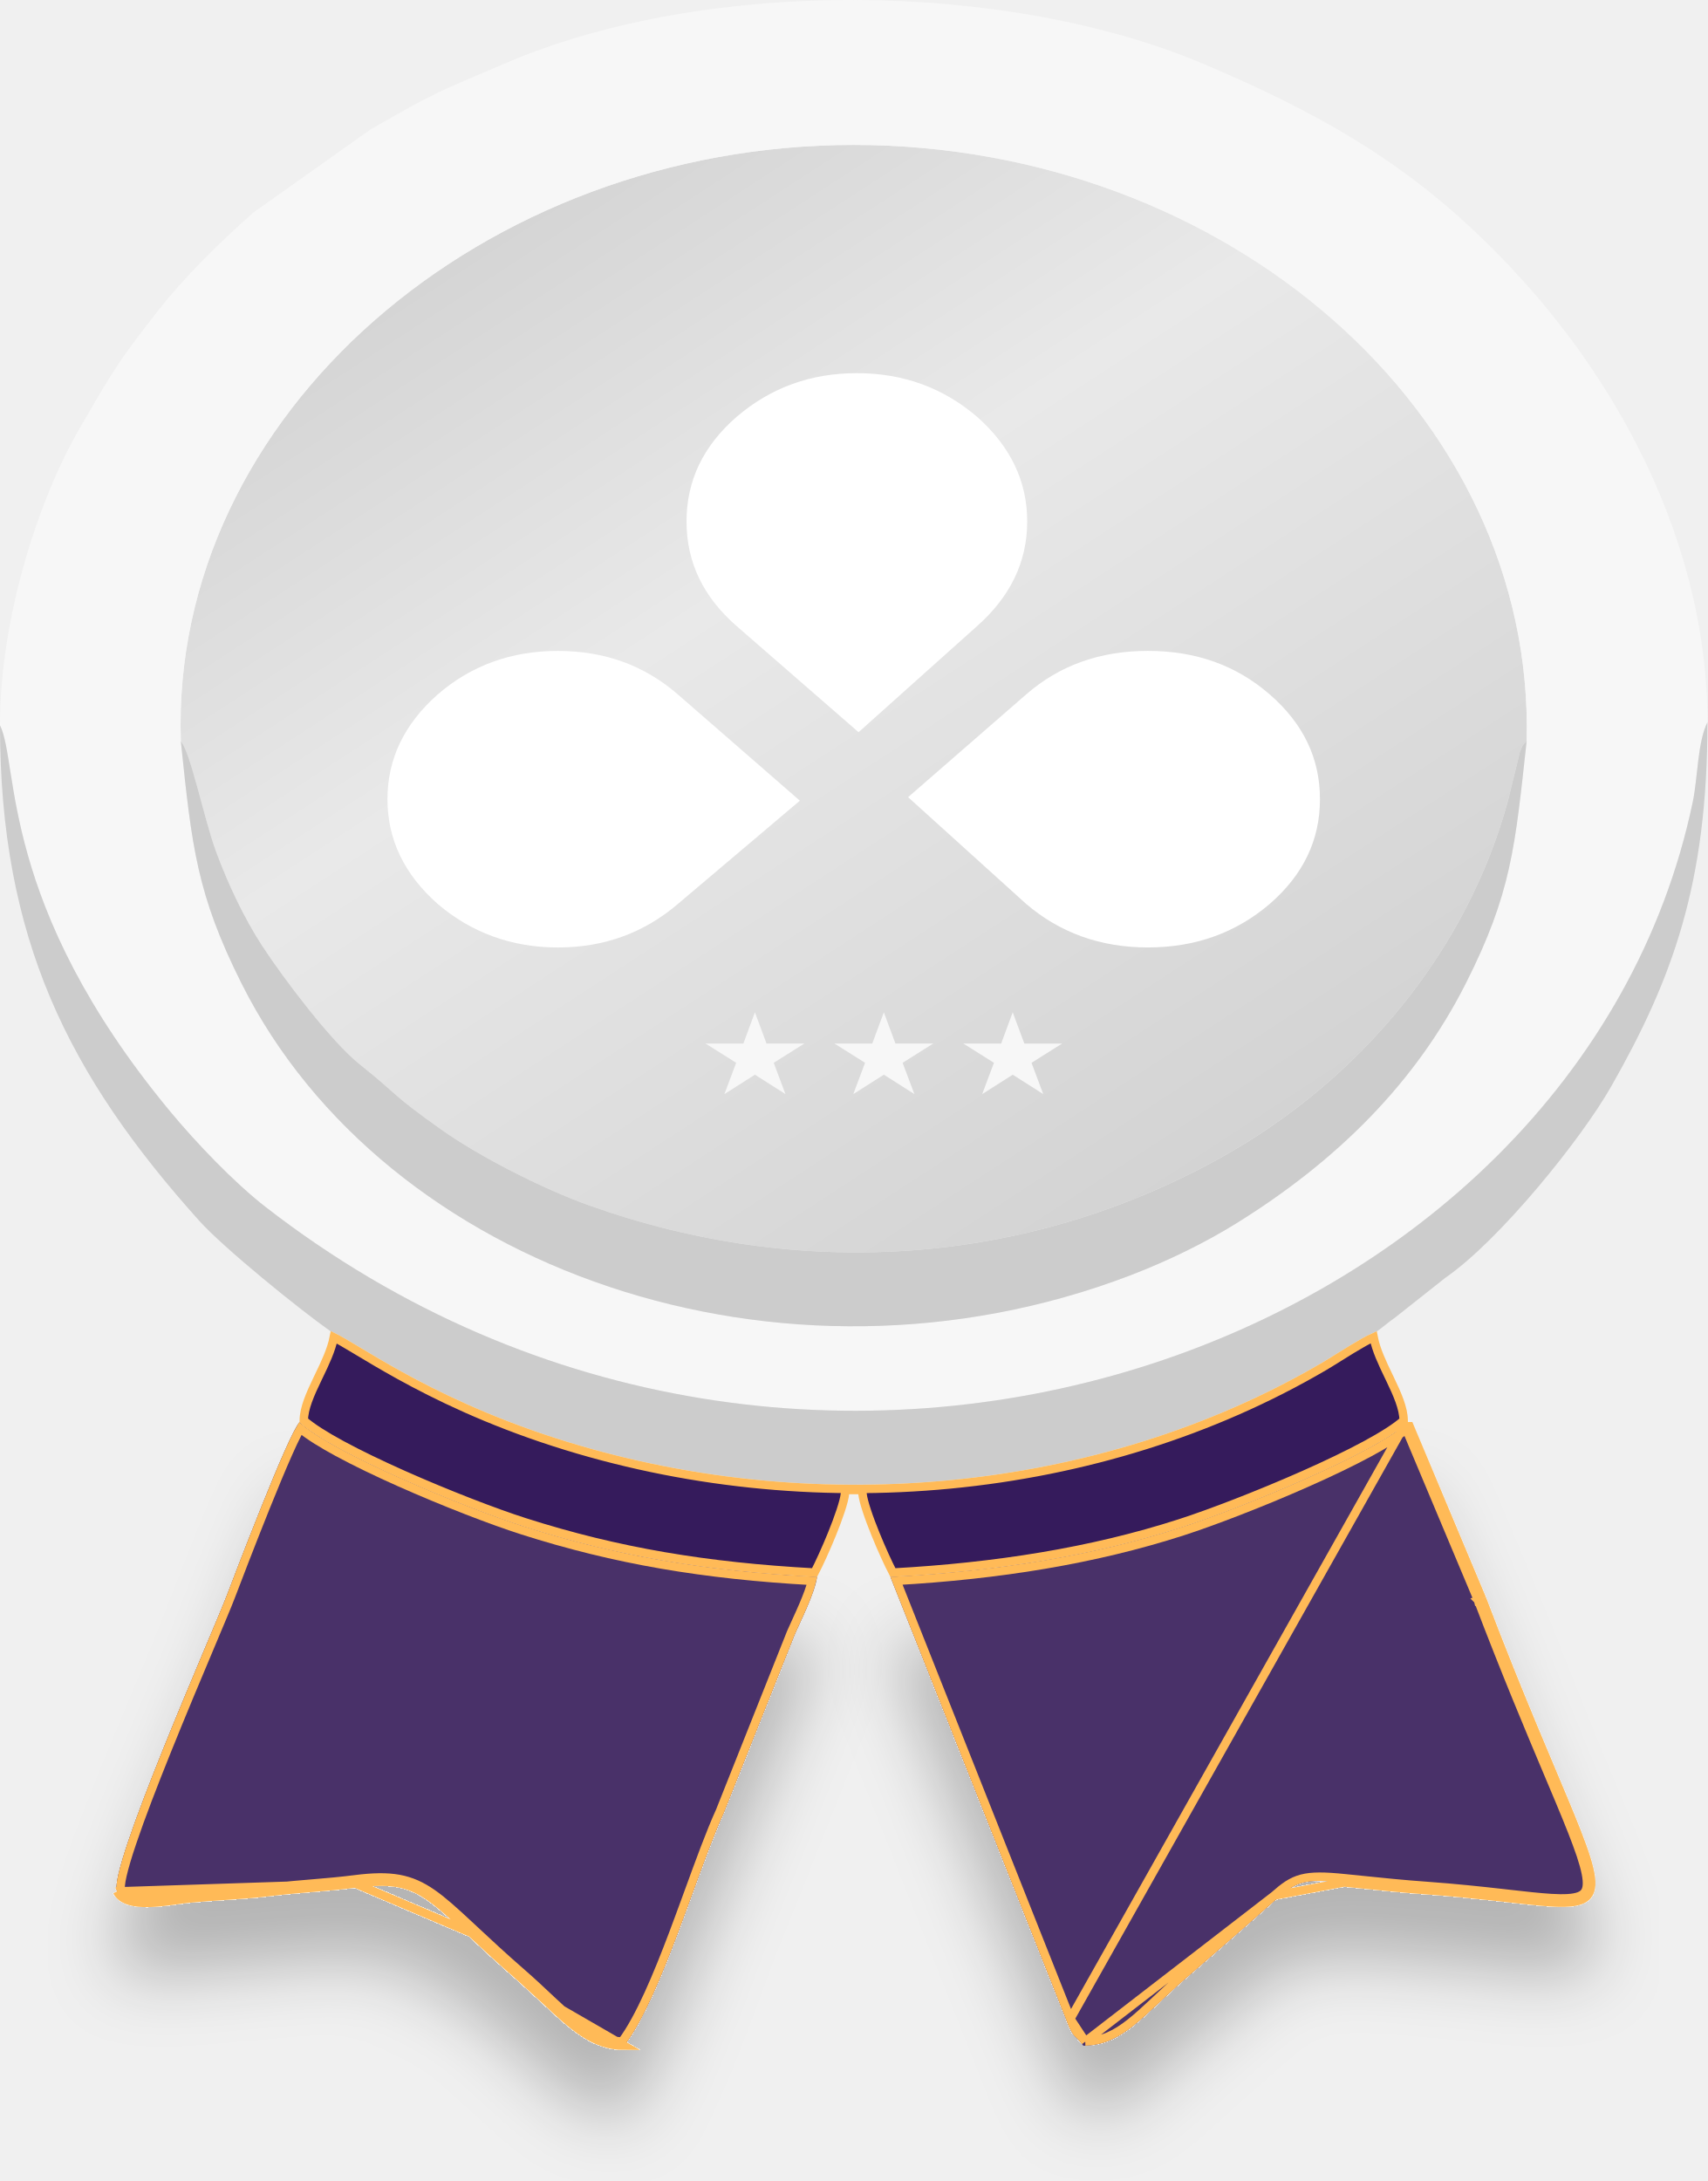
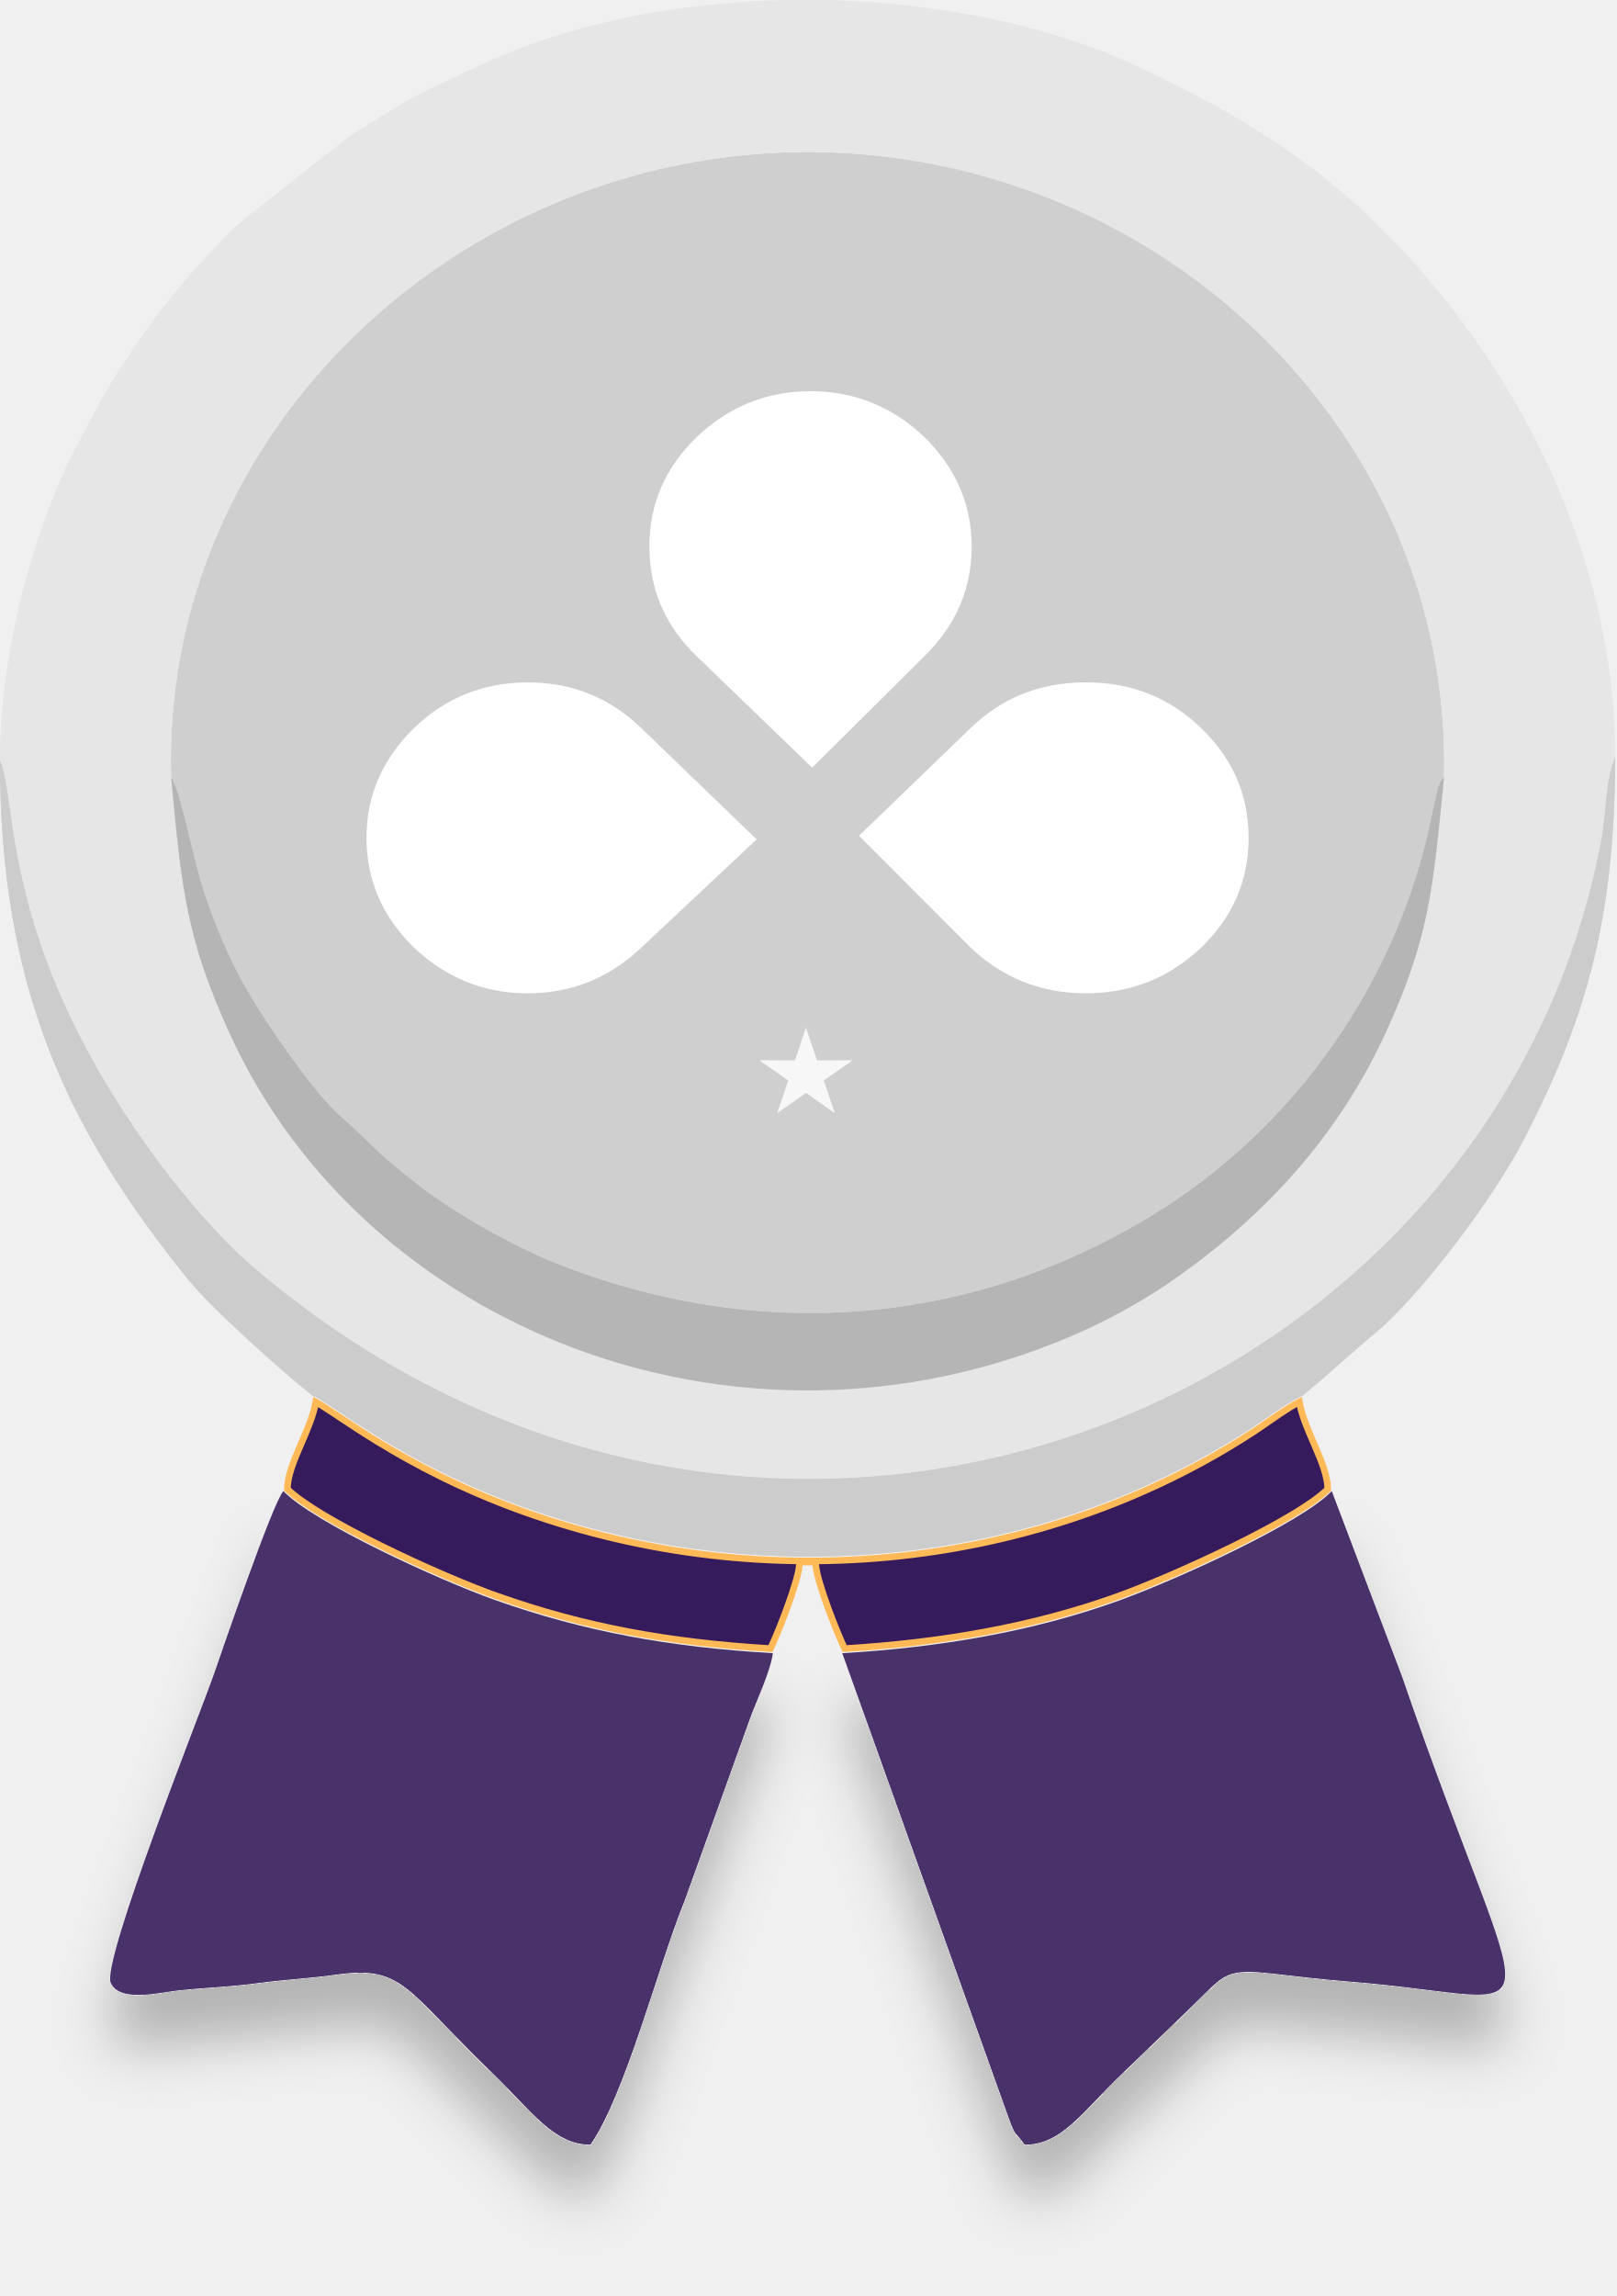
- <svg xmlns="http://www.w3.org/2000/svg" width="101" height="129" viewBox="0 0 101 129" fill="none">
-   <path fill-rule="evenodd" clip-rule="evenodd" d="M10.698 43.851C11.252 44.412 12.088 48.487 12.762 50.323C13.472 52.256 14.439 54.308 15.52 55.962C16.768 57.87 19.593 61.621 21.306 62.979C23.635 64.828 22.997 64.607 26.118 66.821C28.338 68.395 32.077 70.309 34.833 71.29C47.406 75.77 60.642 74.835 72.015 68.581C80.573 63.879 86.813 56.125 89.195 47.375L89.918 44.434C90.158 43.93 89.976 44.176 90.305 43.843C90.817 24.37 72.483 8.575 50.5 8.573C28.62 8.571 10.057 24.483 10.698 43.851Z" fill="url(#paint0_linear_2061_7699)" />
-   <path fill-rule="evenodd" clip-rule="evenodd" d="M4.705 25.346C6.607 22.062 6.88 21.541 9.283 18.458C10.873 16.415 13.018 14.304 15 12.563L21.882 7.681C25.815 5.413 25.664 5.558 29.861 3.755C41.865 -1.4 59.64 -1.102 71.134 3.759C76.691 6.108 81.527 8.635 86 12.563C94.856 20.338 101 31.387 101 42.712C100.402 43.938 100.439 45.96 100.128 47.445C93.346 79.792 47.819 96.306 15.711 71.389C13.887 69.974 11.632 67.632 10.03 65.696C-0.089 53.46 1.146 45.233 0 42.902C0 36.598 2.242 29.601 4.705 25.346ZM14.303 58.201C22.792 75.1 46.24 83.311 66.854 75.437C69.088 74.583 71.301 73.495 73.112 72.371C79.08 68.67 83.722 64.057 86.692 58.195C89.419 52.813 89.62 50.071 90.305 43.843C90.816 24.37 72.482 8.575 50.5 8.573C28.62 8.571 10.057 24.483 10.697 43.851C11.347 50.063 11.63 52.879 14.303 58.201Z" fill="#F7F7F7" />
-   <g filter="url(#filter0_d_2061_7699)">
-     <path fill-rule="evenodd" clip-rule="evenodd" d="M48.329 93.271C41.847 92.926 36.532 92.055 30.951 90.269C27.439 89.146 19.613 85.906 17.72 84.124C17.053 84.793 13.847 93.225 13.407 94.379C12.586 96.525 6.329 110.658 6.927 111.872C7.488 113.009 10.07 112.397 11.178 112.295C12.989 112.124 14.343 112.101 16.136 111.884C17.909 111.669 19.277 111.628 21.019 111.406C25.219 110.869 25.35 112.223 30.749 116.923C33.254 119.104 34.617 121 36.924 121C39.117 118.149 41.191 110.801 42.819 107.221L47.01 96.687C47.355 95.884 48.2 94.224 48.329 93.271Z" fill="#493169" />
-     <path d="M21.019 111.406C20.117 111.521 19.316 111.587 18.506 111.655C17.752 111.717 16.991 111.78 16.136 111.884M21.019 111.406L6.927 111.872M21.019 111.406C24.31 110.985 25.103 111.725 27.889 114.327M21.019 111.406L27.889 114.327M16.136 111.884L16.106 111.636C16.966 111.532 17.731 111.468 18.485 111.406L18.569 111.399C19.35 111.334 20.122 111.268 20.987 111.158L20.987 111.158C22.048 111.022 22.873 111.003 23.597 111.134C24.326 111.267 24.938 111.55 25.577 111.995C26.21 112.437 26.877 113.042 27.712 113.82C27.825 113.925 27.94 114.033 28.06 114.144C28.829 114.863 29.748 115.72 30.913 116.734C31.47 117.219 31.971 117.69 32.434 118.126C32.496 118.184 32.557 118.241 32.617 118.298C33.134 118.783 33.604 119.217 34.066 119.583C34.951 120.284 35.783 120.716 36.801 120.748C37.845 119.339 38.874 116.882 39.849 114.296C40.154 113.488 40.453 112.667 40.746 111.867C41.402 110.068 42.023 108.368 42.589 107.123L46.778 96.595L46.78 96.589L46.78 96.589C46.856 96.412 46.955 96.195 47.064 95.957C47.081 95.92 47.099 95.882 47.116 95.844C47.245 95.561 47.386 95.251 47.52 94.937C47.74 94.421 47.933 93.913 48.03 93.505C41.66 93.149 36.398 92.275 30.875 90.507C29.108 89.942 26.265 88.848 23.627 87.672C22.307 87.084 21.035 86.474 19.973 85.898C19.055 85.4 18.278 84.92 17.763 84.495C17.711 84.582 17.651 84.692 17.584 84.824C17.434 85.115 17.255 85.498 17.055 85.948C16.656 86.846 16.18 87.996 15.71 89.163C14.817 91.383 13.949 93.658 13.677 94.371C13.664 94.408 13.651 94.44 13.64 94.468L13.64 94.468C13.464 94.929 13.034 95.949 12.476 97.275C11.736 99.031 10.77 101.325 9.867 103.568C9.071 105.544 8.321 107.486 7.809 109.008C7.552 109.77 7.356 110.421 7.244 110.916C7.187 111.163 7.153 111.365 7.141 111.519C7.135 111.595 7.136 111.655 7.14 111.699C7.144 111.744 7.151 111.761 7.151 111.762L7.151 111.762L6.927 111.872M16.136 111.884L16.106 111.636C15.059 111.762 14.175 111.822 13.256 111.884C12.598 111.928 11.922 111.973 11.155 112.046M16.136 111.884C15.088 112.011 14.189 112.071 13.261 112.134C12.602 112.178 11.929 112.224 11.178 112.295M6.927 111.872L7.151 111.762C7.25 111.962 7.444 112.104 7.743 112.193C8.045 112.283 8.424 112.31 8.84 112.298C9.254 112.287 9.688 112.238 10.092 112.184C10.215 112.168 10.336 112.151 10.454 112.134C10.716 112.098 10.959 112.064 11.155 112.046M6.927 111.872C7.391 112.814 9.244 112.556 10.496 112.381C10.755 112.345 10.988 112.312 11.178 112.295M11.155 112.046L11.178 112.295M11.155 112.046C11.155 112.046 11.155 112.046 11.155 112.046L11.178 112.295M27.889 114.327C28.659 115.045 29.58 115.906 30.749 116.923M27.889 114.327L30.749 116.923M30.749 116.923C31.302 117.404 31.799 117.872 32.263 118.308M30.749 116.923L32.263 118.308M32.263 118.308C33.901 119.848 35.126 121 36.924 121L32.263 118.308Z" stroke="#FFBA57" stroke-width="0.5" />
+ <svg xmlns="http://www.w3.org/2000/svg" width="119" height="169" viewBox="0 0 119 169" fill="none">
+   <g clip-path="url(#clip0_5105_5996)">
+     <path fill-rule="evenodd" clip-rule="evenodd" d="M12.594 57.21C13.246 57.943 14.231 63.258 15.025 65.654C15.86 68.175 16.999 70.853 18.272 73.011C19.741 75.5 23.067 80.394 25.084 82.165C27.825 84.578 27.074 84.29 30.748 87.178C33.361 89.232 37.764 91.728 41.008 93.009C55.81 98.853 71.392 97.633 84.782 89.475C94.857 83.34 102.203 73.223 105.007 61.808L105.858 57.97C106.141 57.313 105.927 57.634 106.314 57.2C106.916 31.795 85.332 11.188 59.453 11.185C33.694 11.182 11.84 31.941 12.594 57.21Z" fill="#CFCFCF" />
+     <path fill-rule="evenodd" clip-rule="evenodd" d="M5.539 33.068C7.778 28.783 8.1 28.103 10.928 24.081C12.801 21.415 15.325 18.661 17.659 16.39L25.761 10.02C30.392 7.062 30.213 7.251 35.155 4.899C49.286 -1.827 70.213 -1.438 83.745 4.904C90.287 7.969 95.98 11.266 101.246 16.39C111.672 26.534 118.905 40.949 118.905 55.724C118.201 57.324 118.245 59.961 117.879 61.899C109.894 104.101 56.297 125.645 18.497 93.138C16.349 91.291 13.694 88.237 11.808 85.71C-0.105 69.747 1.349 59.014 0 55.972C0 47.748 2.64 38.619 5.539 33.068ZM16.839 75.932C26.832 97.979 54.438 108.692 78.706 98.419C81.335 97.305 83.941 95.885 86.073 94.419C93.099 89.591 98.565 83.572 102.061 75.924C105.272 68.903 105.507 65.325 106.314 57.2C106.916 31.795 85.332 11.188 59.453 11.185C33.694 11.183 11.84 31.941 12.594 57.21C13.359 65.315 13.691 68.989 16.839 75.932Z" fill="#E6E6E6" />
+     <g filter="url(#filter0_d_5105_5996)">
+       <path fill-rule="evenodd" clip-rule="evenodd" d="M56.897 121.686C49.265 121.236 43.009 120.099 36.438 117.77C32.303 116.305 23.09 112.077 20.861 109.753C20.076 110.625 16.302 121.626 15.784 123.131C14.817 125.931 7.45 144.37 8.155 145.954C8.815 147.437 11.855 146.639 13.159 146.506C15.291 146.283 16.886 146.253 18.997 145.969C21.084 145.689 22.695 145.635 24.745 145.346C29.689 144.645 29.844 146.412 36.2 152.544C39.149 155.389 40.754 157.863 43.47 157.863C46.052 154.143 48.493 144.556 50.41 139.886L55.344 126.143C55.749 125.094 56.745 122.929 56.897 121.686Z" fill="#493169" />
+     </g>
+     <g filter="url(#filter1_d_5105_5996)">
+       <path fill-rule="evenodd" clip-rule="evenodd" d="M62.008 121.686L74.264 155.907C74.799 157.394 74.71 156.819 75.435 157.863C78.143 157.863 79.565 155.573 82.548 152.697C84.755 150.568 86.751 148.67 88.93 146.52C90.255 145.214 90.836 144.952 93.605 145.262C95.44 145.467 97.268 145.694 99.379 145.861C115.168 147.124 112.78 151.192 103.203 123.361L98.043 109.753C95.859 112.083 86.421 116.373 82.249 117.861C76.001 120.094 69.221 121.262 62.008 121.686Z" fill="#493169" />
+     </g>
+     <path fill-rule="evenodd" clip-rule="evenodd" d="M0 55.972C0 72.425 4.751 82.938 13.877 94.207C15.572 96.299 20.877 101.062 23.014 102.727C24.507 103.303 29.436 107.671 38.691 110.976C56.328 117.277 76.509 115.264 92.073 105.152C93.118 104.473 94.925 103.106 95.891 102.734C96.43 102.307 96.614 102.087 97.13 101.691L100.644 98.611C104.434 95.71 110.101 87.928 112.196 83.853C116.475 75.525 118.905 68.201 118.905 55.724C118.201 57.324 118.245 59.961 117.879 61.899C109.894 104.101 56.297 125.645 18.497 93.138C16.349 91.291 13.694 88.237 11.808 85.71C-0.105 69.747 1.349 59.014 0 55.972Z" fill="#CCCCCC" />
+     <path fill-rule="evenodd" clip-rule="evenodd" d="M5.539 33.068C7.778 28.783 8.1 28.103 10.928 24.081C12.801 21.415 15.325 18.661 17.659 16.39L25.761 10.02C30.392 7.062 30.213 7.251 35.155 4.899C49.286 -1.827 70.213 -1.438 83.745 4.904C90.287 7.969 95.98 11.266 101.246 16.39C111.672 26.534 118.905 40.949 118.905 55.724C118.201 57.324 118.245 59.961 117.879 61.899C109.894 104.101 56.297 125.645 18.497 93.138C16.349 91.291 13.694 88.237 11.808 85.71C-0.105 69.747 1.349 59.014 0 55.972C0 47.748 2.64 38.619 5.539 33.068ZM16.839 75.932C26.832 97.979 54.438 108.692 78.706 98.419C81.335 97.305 83.941 95.885 86.073 94.419C93.099 89.591 98.565 83.572 102.061 75.924C105.272 68.903 105.507 65.325 106.314 57.2C106.916 31.795 85.332 11.188 59.453 11.185C33.694 11.183 11.84 31.941 12.594 57.21C13.359 65.315 13.691 68.989 16.839 75.932Z" fill="#E6E6E6" />
+     <path fill-rule="evenodd" clip-rule="evenodd" d="M0 55.972C0 72.425 4.751 82.938 13.877 94.207C15.572 96.299 20.877 101.062 23.014 102.727C24.507 103.303 29.436 107.671 38.691 110.976C56.328 117.277 76.509 115.264 92.073 105.152C93.118 104.473 94.925 103.106 95.891 102.734C96.43 102.307 96.614 102.087 97.13 101.691L100.644 98.611C104.434 95.71 110.101 87.928 112.196 83.853C116.475 75.525 118.905 68.201 118.905 55.724C118.201 57.324 118.245 59.961 117.879 61.899C109.894 104.101 56.297 125.645 18.497 93.138C16.349 91.291 13.694 88.237 11.808 85.71C-0.105 69.747 1.349 59.014 0 55.972Z" fill="#CCCCCC" />
+     <path d="M36.528 117.459C34.473 116.731 31.146 115.313 28.055 113.786C26.509 113.023 25.027 112.234 23.794 111.494C22.623 110.79 21.698 110.141 21.154 109.608C21.167 108.657 21.596 107.595 22.098 106.433C22.132 106.354 22.167 106.275 22.201 106.195C22.623 105.224 23.07 104.196 23.247 103.194C23.582 103.377 24.04 103.675 24.64 104.074C24.727 104.131 24.817 104.191 24.909 104.252C25.682 104.766 26.643 105.406 27.799 106.114C30.387 107.698 33.95 109.626 38.6 111.286C56.312 117.617 76.581 115.595 92.221 105.434C92.513 105.244 92.871 104.996 93.25 104.733C93.549 104.526 93.861 104.31 94.164 104.106C94.713 103.737 95.239 103.403 95.656 103.192C95.834 104.191 96.28 105.219 96.702 106.189C96.737 106.271 96.773 106.353 96.808 106.434C97.31 107.596 97.738 108.66 97.75 109.61C97.217 110.143 96.288 110.796 95.101 111.507C93.853 112.254 92.345 113.052 90.772 113.824C87.626 115.371 84.233 116.811 82.159 117.55C75.995 119.754 69.304 120.917 62.18 121.349C61.869 120.688 61.395 119.543 60.971 118.388C60.739 117.754 60.524 117.123 60.361 116.572C60.195 116.013 60.09 115.56 60.065 115.273L60.039 114.978H59.772H59.133H58.865L58.84 115.273C58.815 115.56 58.71 116.013 58.544 116.572C58.38 117.123 58.166 117.754 57.933 118.388C57.51 119.543 57.036 120.688 56.725 121.349C49.199 120.893 43.016 119.76 36.528 117.459Z" fill="#351B5C" stroke="#FFBA57" stroke-width="0.487" />
+     <path fill-rule="evenodd" clip-rule="evenodd" d="M106.314 57.2C105.926 57.634 106.141 57.313 105.858 57.97L105.007 61.808C102.202 73.223 94.856 83.34 84.782 89.475C71.391 97.633 55.809 98.853 41.008 93.009C37.763 91.728 33.364 89.232 30.747 87.178C27.073 84.29 27.825 84.578 25.083 82.165C23.066 80.394 19.741 75.5 18.271 73.011C16.998 70.853 15.859 68.175 15.024 65.654C14.23 63.258 13.246 57.942 12.594 57.21C13.358 65.315 13.691 68.989 16.839 75.932C26.832 97.979 54.437 108.692 78.706 98.419C81.335 97.305 83.941 95.885 86.073 94.419C93.099 89.591 98.564 83.573 102.061 75.924C105.271 68.903 105.507 65.325 106.314 57.2Z" fill="#B5B5B5" />
+     <path d="M71.452 53.594C73.791 51.335 76.609 50.226 79.94 50.226C83.274 50.226 86.089 51.335 88.43 53.594C90.771 55.853 91.921 58.531 91.921 61.669C91.921 64.807 90.771 67.488 88.43 69.744C86.089 71.965 83.274 73.112 79.94 73.112C76.609 73.112 73.791 71.965 71.452 69.744L63.24 61.515L71.452 53.594ZM51.3 48.313C48.962 46.055 47.809 43.377 47.809 40.238C47.809 37.1 48.962 34.42 51.3 32.163C53.642 29.942 56.418 28.795 59.67 28.795C62.923 28.795 65.701 29.942 68.043 32.163C70.342 34.42 71.534 37.1 71.534 40.238C71.534 43.377 70.342 46.055 68.043 48.313L59.791 56.502L51.3 48.313ZM47.215 69.747C44.874 71.968 42.098 73.115 38.843 73.115C35.632 73.115 32.814 71.968 30.473 69.747C28.174 67.49 26.982 64.81 26.982 61.672C26.982 58.534 28.174 55.855 30.473 53.597C32.814 51.338 35.632 50.229 38.843 50.229C42.098 50.229 44.874 51.338 47.215 53.597L55.703 61.785L47.215 69.747Z" fill="white" />
+     <path d="M59.337 75.631L60.147 78.047L62.776 78.042L60.644 79.53L61.464 81.943L59.337 80.447L57.211 81.943L58.031 79.53L55.899 78.042L58.528 78.047L59.337 75.631Z" fill="#F7F7F7" />
  </g>
-   <g filter="url(#filter1_d_2061_7699)">
-     <path fill-rule="evenodd" clip-rule="evenodd" d="M52.671 93.271L63.081 119.501C63.535 120.641 63.46 120.2 64.076 121C66.376 121 67.584 119.245 70.117 117.041C71.993 115.409 73.688 113.954 75.538 112.306C76.664 111.305 77.158 111.104 79.509 111.342C81.069 111.499 82.621 111.673 84.414 111.801C97.826 112.769 95.797 115.887 87.662 94.555L83.28 84.124C81.424 85.91 73.407 89.198 69.864 90.339C64.556 92.051 58.797 92.946 52.671 93.271Z" fill="#493169" />
-     <path d="M75.372 112.119L75.372 112.119C75.94 111.615 76.382 111.279 77.001 111.117C77.607 110.959 78.359 110.974 79.534 111.093M75.372 112.119L79.509 111.342M75.372 112.119C74.026 113.318 72.763 114.414 71.451 115.552C70.961 115.977 70.464 116.408 69.953 116.853C69.385 117.347 68.883 117.819 68.424 118.25C68.368 118.303 68.312 118.355 68.257 118.407C67.751 118.882 67.298 119.301 66.854 119.65C66.007 120.318 65.212 120.719 64.196 120.748M75.372 112.119L64.196 120.748M79.534 111.093L79.509 111.342M79.534 111.093C79.534 111.093 79.534 111.093 79.534 111.093L79.509 111.342M79.534 111.093C79.852 111.125 80.168 111.158 80.487 111.19C81.735 111.319 83.007 111.45 84.432 111.551L84.432 111.551C86.114 111.673 87.553 111.828 88.766 111.964C88.92 111.982 89.071 111.999 89.218 112.015C90.228 112.129 91.061 112.224 91.739 112.265C92.523 112.312 93.055 112.285 93.394 112.16C93.556 112.1 93.662 112.022 93.732 111.928C93.803 111.834 93.853 111.705 93.869 111.519C93.902 111.133 93.788 110.561 93.508 109.72C93.231 108.888 92.804 107.828 92.242 106.482C92.037 105.993 91.816 105.467 91.577 104.902C90.504 102.357 89.095 99.014 87.43 94.648M79.509 111.342C79.826 111.374 80.141 111.406 80.459 111.439C81.708 111.567 82.985 111.699 84.414 111.801C90.227 112.22 93.139 113.044 93.911 112.106C94.92 110.879 92.271 106.642 87.662 94.555M87.43 94.648L87.431 94.652L87.662 94.555M87.43 94.648C87.429 94.647 87.429 94.645 87.428 94.644L87.662 94.555M87.43 94.648L83.184 84.541M87.662 94.555L83.383 84.37C83.322 84.426 83.255 84.483 83.184 84.541M83.184 84.541L83.082 84.301L63.314 119.408L53.031 93.502C59.044 93.16 64.708 92.265 69.941 90.577C71.723 90.003 74.621 88.893 77.306 87.702C78.649 87.107 79.942 86.49 81.018 85.908C81.913 85.425 82.672 84.958 83.184 84.541ZM64.196 120.748C64.075 120.597 63.981 120.494 63.903 120.414C63.859 120.369 63.827 120.337 63.8 120.31C63.763 120.275 63.737 120.249 63.706 120.214C63.624 120.119 63.542 119.983 63.314 119.408L64.196 120.748Z" stroke="#FFBA57" stroke-width="0.5" />
-   </g>
-   <path fill-rule="evenodd" clip-rule="evenodd" d="M0 42.902C0 55.513 4.035 63.571 11.787 72.209C13.227 73.812 17.733 77.463 19.549 78.739C20.817 79.18 25.003 82.529 32.864 85.062C47.846 89.892 64.988 88.348 78.208 80.598C79.096 80.077 80.63 79.029 81.451 78.745C81.91 78.417 82.065 78.249 82.504 77.945L85.489 75.584C88.708 73.361 93.521 67.396 95.301 64.272C98.936 57.889 101 52.275 101 42.712C100.402 43.938 100.439 45.96 100.128 47.445C93.346 79.792 47.819 96.306 15.711 71.389C13.887 69.974 11.632 67.632 10.03 65.696C-0.089 53.46 1.146 45.233 0 42.902Z" fill="#CCCCCC" />
-   <path d="M31.027 90.031L31.027 90.031C29.282 89.473 26.456 88.386 23.83 87.216C22.517 86.63 21.258 86.026 20.211 85.459C19.216 84.919 18.43 84.422 17.969 84.013C17.98 83.285 18.344 82.47 18.77 81.58C18.799 81.519 18.829 81.458 18.858 81.397C19.216 80.653 19.596 79.865 19.747 79.097C20.031 79.237 20.42 79.466 20.93 79.771C21.004 79.815 21.08 79.861 21.158 79.908C21.815 80.302 22.631 80.792 23.613 81.335C25.811 82.55 28.838 84.027 32.788 85.3C47.832 90.152 65.049 88.602 78.334 80.814L78.334 80.814C78.582 80.668 78.886 80.478 79.208 80.277C79.462 80.118 79.727 79.953 79.984 79.796C80.451 79.513 80.897 79.257 81.252 79.095C81.403 79.861 81.782 80.649 82.14 81.393C82.17 81.456 82.2 81.518 82.23 81.58C82.657 82.471 83.02 83.287 83.031 84.015C82.578 84.423 81.788 84.924 80.78 85.469C79.72 86.041 78.44 86.653 77.104 87.245C74.431 88.43 71.549 89.534 69.787 90.101L69.787 90.101C64.551 91.79 58.868 92.681 52.817 93.013C52.552 92.506 52.15 91.628 51.79 90.743C51.593 90.257 51.41 89.774 51.272 89.351C51.131 88.923 51.041 88.575 51.02 88.355L50.998 88.129H50.771H50.228H50.001L49.98 88.355C49.959 88.575 49.869 88.923 49.728 89.351C49.589 89.774 49.407 90.257 49.21 90.743C48.85 91.628 48.447 92.506 48.183 93.013C41.79 92.663 36.539 91.794 31.027 90.031Z" fill="#351B5C" stroke="#FFBA57" stroke-width="0.5" />
-   <path fill-rule="evenodd" clip-rule="evenodd" d="M90.305 43.843C89.975 44.176 90.158 43.93 89.917 44.433L89.195 47.375C86.812 56.125 80.572 63.879 72.015 68.581C60.641 74.834 47.406 75.77 34.833 71.29C32.077 70.309 28.34 68.395 26.117 66.821C22.996 64.607 23.635 64.828 21.306 62.978C19.593 61.621 16.768 57.87 15.52 55.962C14.439 54.308 13.471 52.255 12.762 50.323C12.088 48.487 11.251 44.412 10.697 43.85C11.347 50.063 11.629 52.879 14.303 58.201C22.792 75.1 46.24 83.311 66.854 75.437C69.088 74.583 71.301 73.494 73.112 72.371C79.08 68.67 83.722 64.057 86.692 58.195C89.419 52.813 89.619 50.071 90.305 43.843Z" fill="#CCCCCC" />
-   <path d="M60.693 41.079C62.679 39.348 65.073 38.498 67.902 38.498C70.734 38.498 73.125 39.348 75.114 41.079C77.103 42.81 78.079 44.863 78.079 47.269C78.079 49.674 77.103 51.729 75.114 53.458C73.125 55.16 70.734 56.039 67.902 56.039C65.073 56.039 62.679 55.16 60.693 53.458L53.717 47.151L60.693 41.079ZM43.575 37.032C41.589 35.3 40.61 33.248 40.61 30.842C40.61 28.437 41.589 26.382 43.575 24.653C45.564 22.951 47.922 22.071 50.685 22.071C53.448 22.071 55.808 22.951 57.797 24.653C59.75 26.382 60.762 28.437 60.762 30.842C60.762 33.248 59.75 35.3 57.797 37.032L50.787 43.308L43.575 37.032ZM40.105 53.46C38.117 55.162 35.759 56.041 32.994 56.041C30.266 56.041 27.873 55.162 25.884 53.46C23.931 51.731 22.919 49.676 22.919 47.27C22.919 44.865 23.931 42.812 25.884 41.081C27.873 39.35 30.266 38.5 32.994 38.5C35.759 38.5 38.117 39.35 40.105 41.081L47.315 47.358L40.105 53.46Z" fill="white" />
-   <path d="M59.905 59.874L60.593 61.725L62.828 61.722L61.017 62.862L61.711 64.712L59.905 63.565L58.099 64.712L58.795 62.862L56.984 61.722L59.22 61.725L59.905 59.874Z" fill="#F7F7F7" />
-   <path d="M52.282 59.874L52.968 61.725L55.203 61.722L53.392 62.862L54.089 64.712L52.282 63.565L50.476 64.712L51.17 62.862L49.359 61.722L51.595 61.725L52.282 59.874Z" fill="#F7F7F7" />
-   <path d="M44.656 59.874L45.343 61.725L47.579 61.722L45.768 62.862L46.462 64.712L44.656 63.565L42.852 64.712L43.546 62.862L41.735 61.722L43.971 61.725L44.656 59.874Z" fill="#F7F7F7" />
  <defs>
-     <filter id="filter0_d_2061_7699" x="2.887" y="84.124" width="49.442" height="44.875" filterUnits="userSpaceOnUse" color-interpolation-filters="sRGB">
+     <filter id="filter0_d_5105_5996" x="4.209" y="109.753" width="56.586" height="55.907" filterUnits="userSpaceOnUse" color-interpolation-filters="sRGB">
      <feFlood flood-opacity="0" result="BackgroundImageFix" />
      <feColorMatrix in="SourceAlpha" type="matrix" values="0 0 0 0 0 0 0 0 0 0 0 0 0 0 0 0 0 0 127 0" result="hardAlpha" />
-       <feOffset dy="4" />
-       <feGaussianBlur stdDeviation="2" />
+       <feOffset dy="3.899" />
+       <feGaussianBlur stdDeviation="1.949" />
      <feComposite in2="hardAlpha" operator="out" />
      <feColorMatrix type="matrix" values="0 0 0 0 0 0 0 0 0 0 0 0 0 0 0 0 0 0 0.25 0" />
-       <feBlend mode="normal" in2="BackgroundImageFix" result="effect1_dropShadow_2061_7699" />
-       <feBlend mode="normal" in="SourceGraphic" in2="effect1_dropShadow_2061_7699" result="shape" />
+       <feBlend mode="normal" in2="BackgroundImageFix" result="effect1_dropShadow_5105_5996" />
+       <feBlend mode="normal" in="SourceGraphic" in2="effect1_dropShadow_5105_5996" result="shape" />
    </filter>
-     <filter id="filter1_d_2061_7699" x="48.671" y="84.124" width="49.453" height="44.875" filterUnits="userSpaceOnUse" color-interpolation-filters="sRGB">
+     <filter id="filter1_d_5105_5996" x="58.11" y="109.753" width="56.599" height="55.907" filterUnits="userSpaceOnUse" color-interpolation-filters="sRGB">
      <feFlood flood-opacity="0" result="BackgroundImageFix" />
      <feColorMatrix in="SourceAlpha" type="matrix" values="0 0 0 0 0 0 0 0 0 0 0 0 0 0 0 0 0 0 127 0" result="hardAlpha" />
-       <feOffset dy="4" />
-       <feGaussianBlur stdDeviation="2" />
+       <feOffset dy="3.899" />
+       <feGaussianBlur stdDeviation="1.949" />
      <feComposite in2="hardAlpha" operator="out" />
      <feColorMatrix type="matrix" values="0 0 0 0 0 0 0 0 0 0 0 0 0 0 0 0 0 0 0.25 0" />
-       <feBlend mode="normal" in2="BackgroundImageFix" result="effect1_dropShadow_2061_7699" />
-       <feBlend mode="normal" in="SourceGraphic" in2="effect1_dropShadow_2061_7699" result="shape" />
+       <feBlend mode="normal" in2="BackgroundImageFix" result="effect1_dropShadow_5105_5996" />
+       <feBlend mode="normal" in="SourceGraphic" in2="effect1_dropShadow_5105_5996" result="shape" />
    </filter>
-     <linearGradient id="paint0_linear_2061_7699" x1="13.071" y1="15.481" x2="59.358" y2="86.597" gradientUnits="userSpaceOnUse">
-       <stop stop-color="#CFCFCF" />
-       <stop offset="0.388" stop-color="#E9E9E9" />
-       <stop offset="1" stop-color="#CFCFCF" />
-     </linearGradient>
+     <clipPath id="clip0_5105_5996">
+       <rect width="118.905" height="168.3" fill="white" />
+     </clipPath>
  </defs>
</svg>
